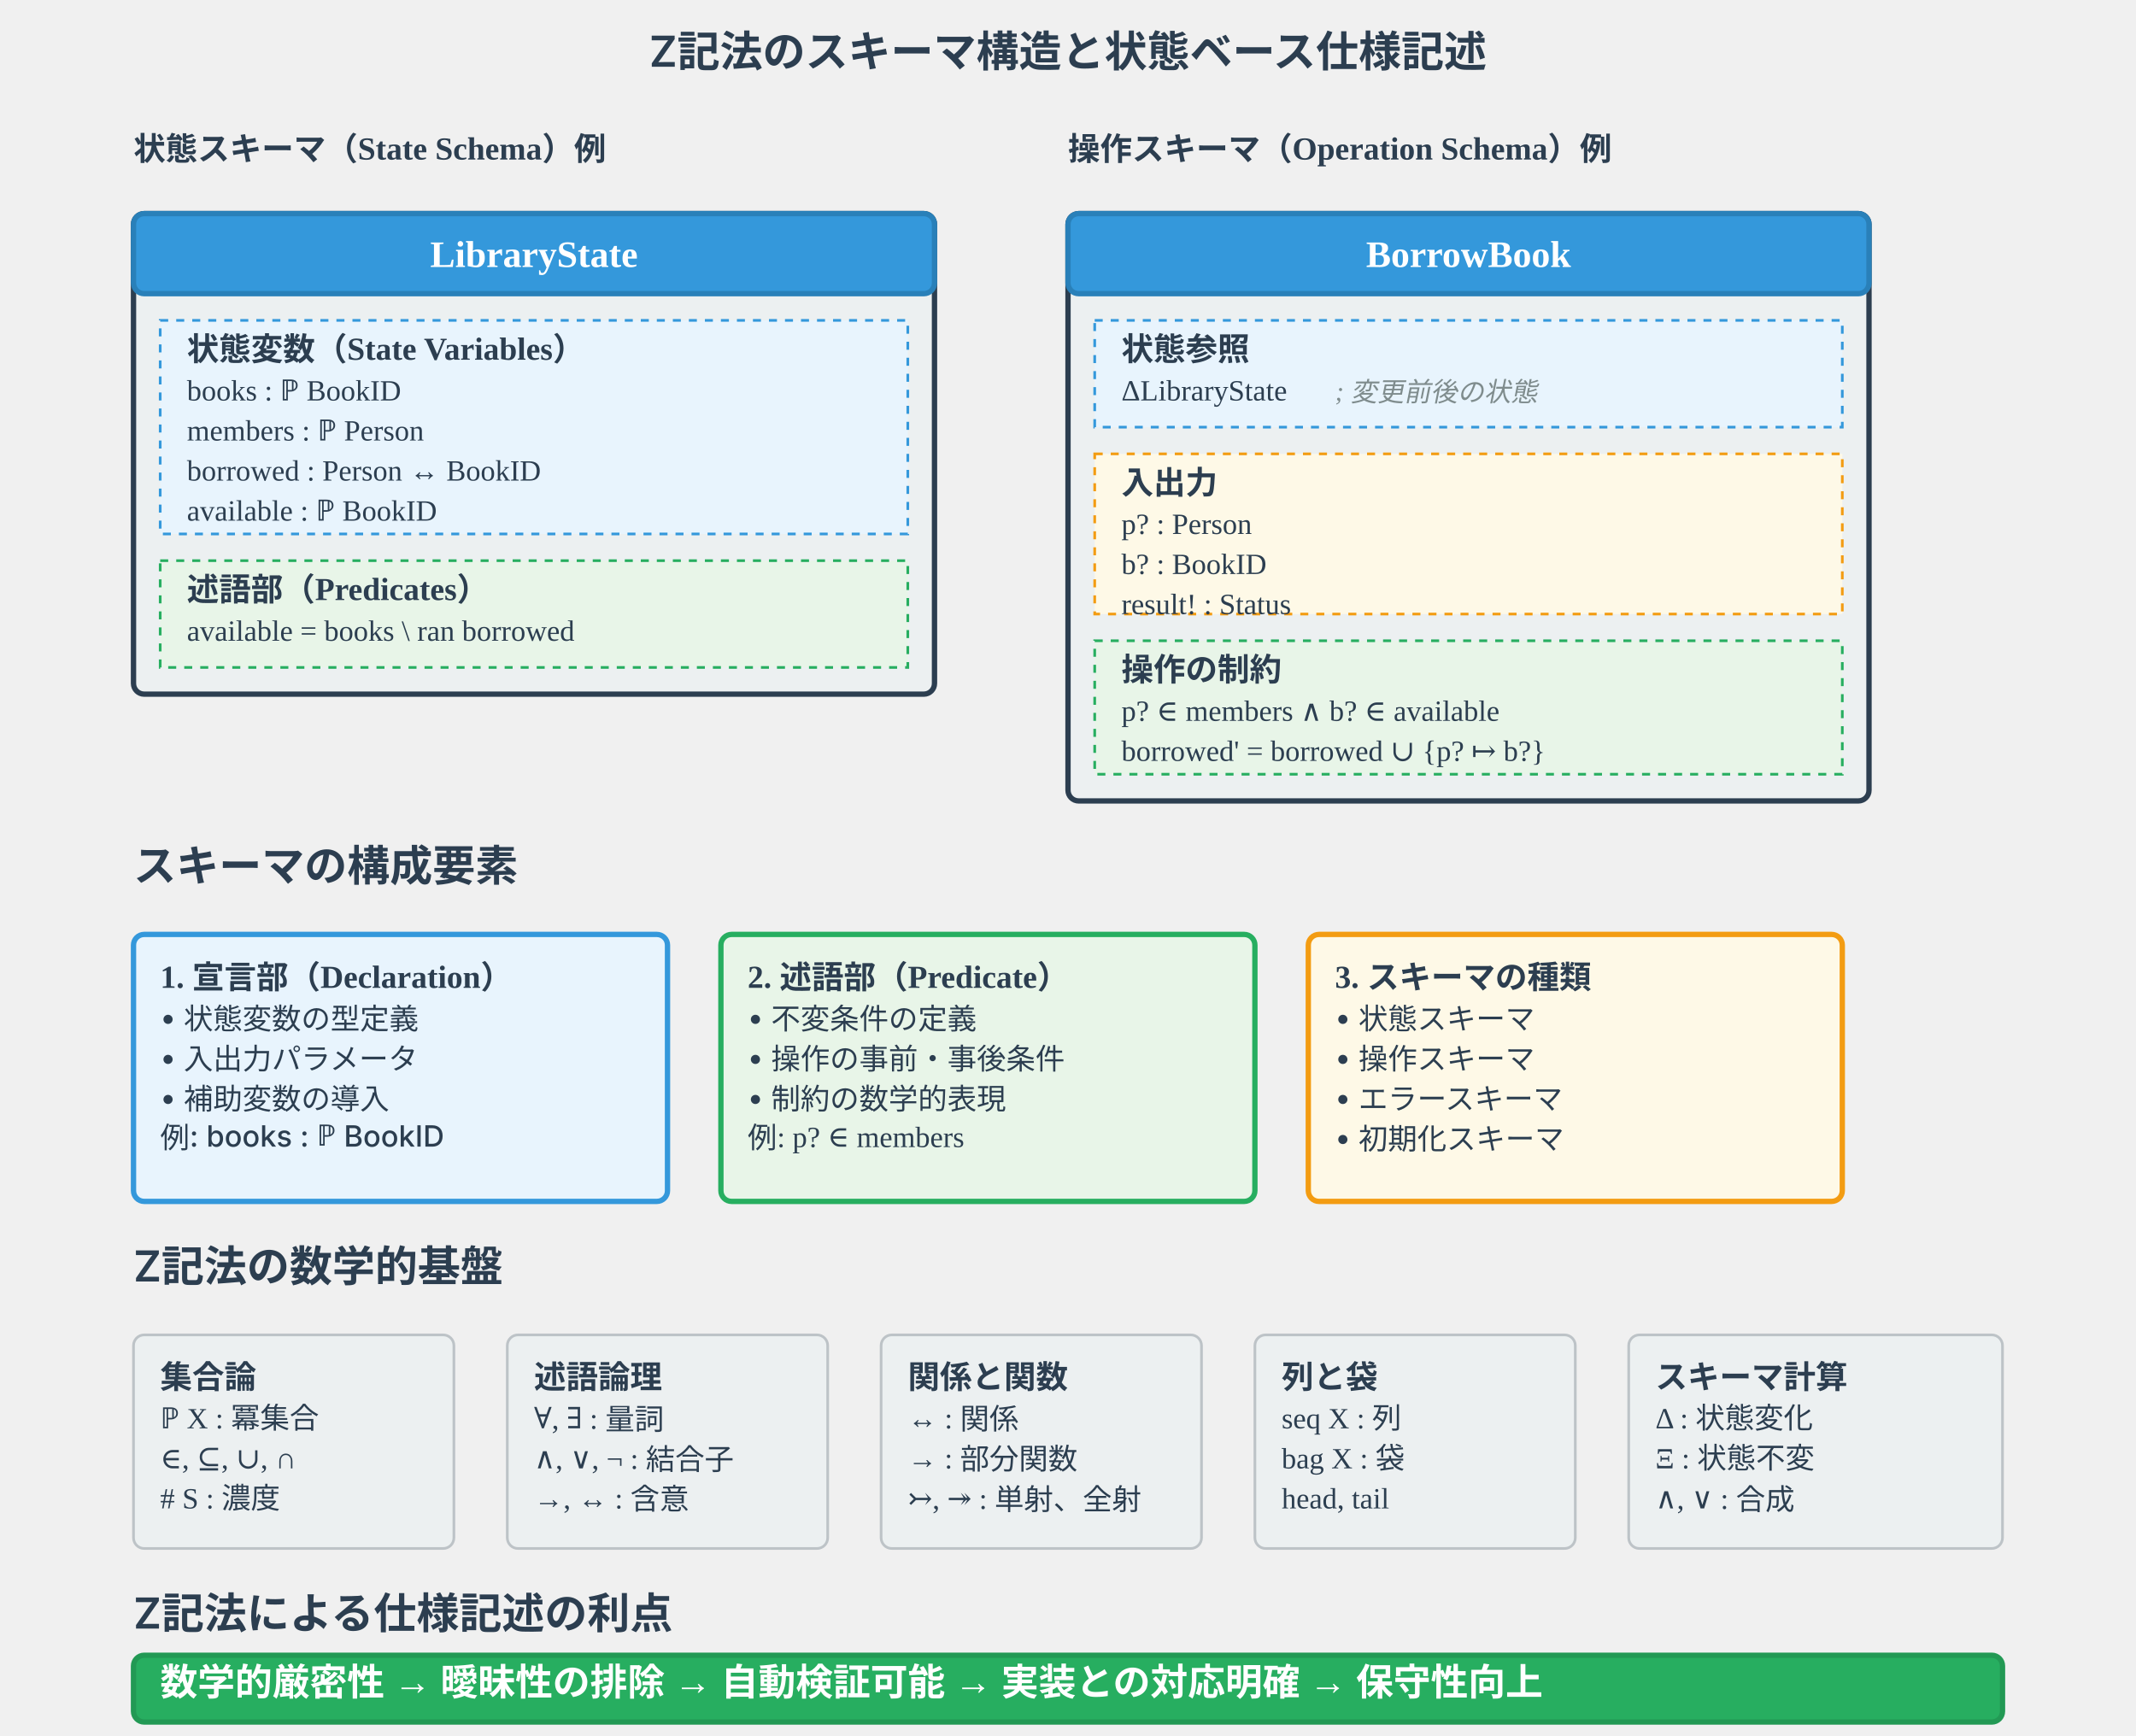
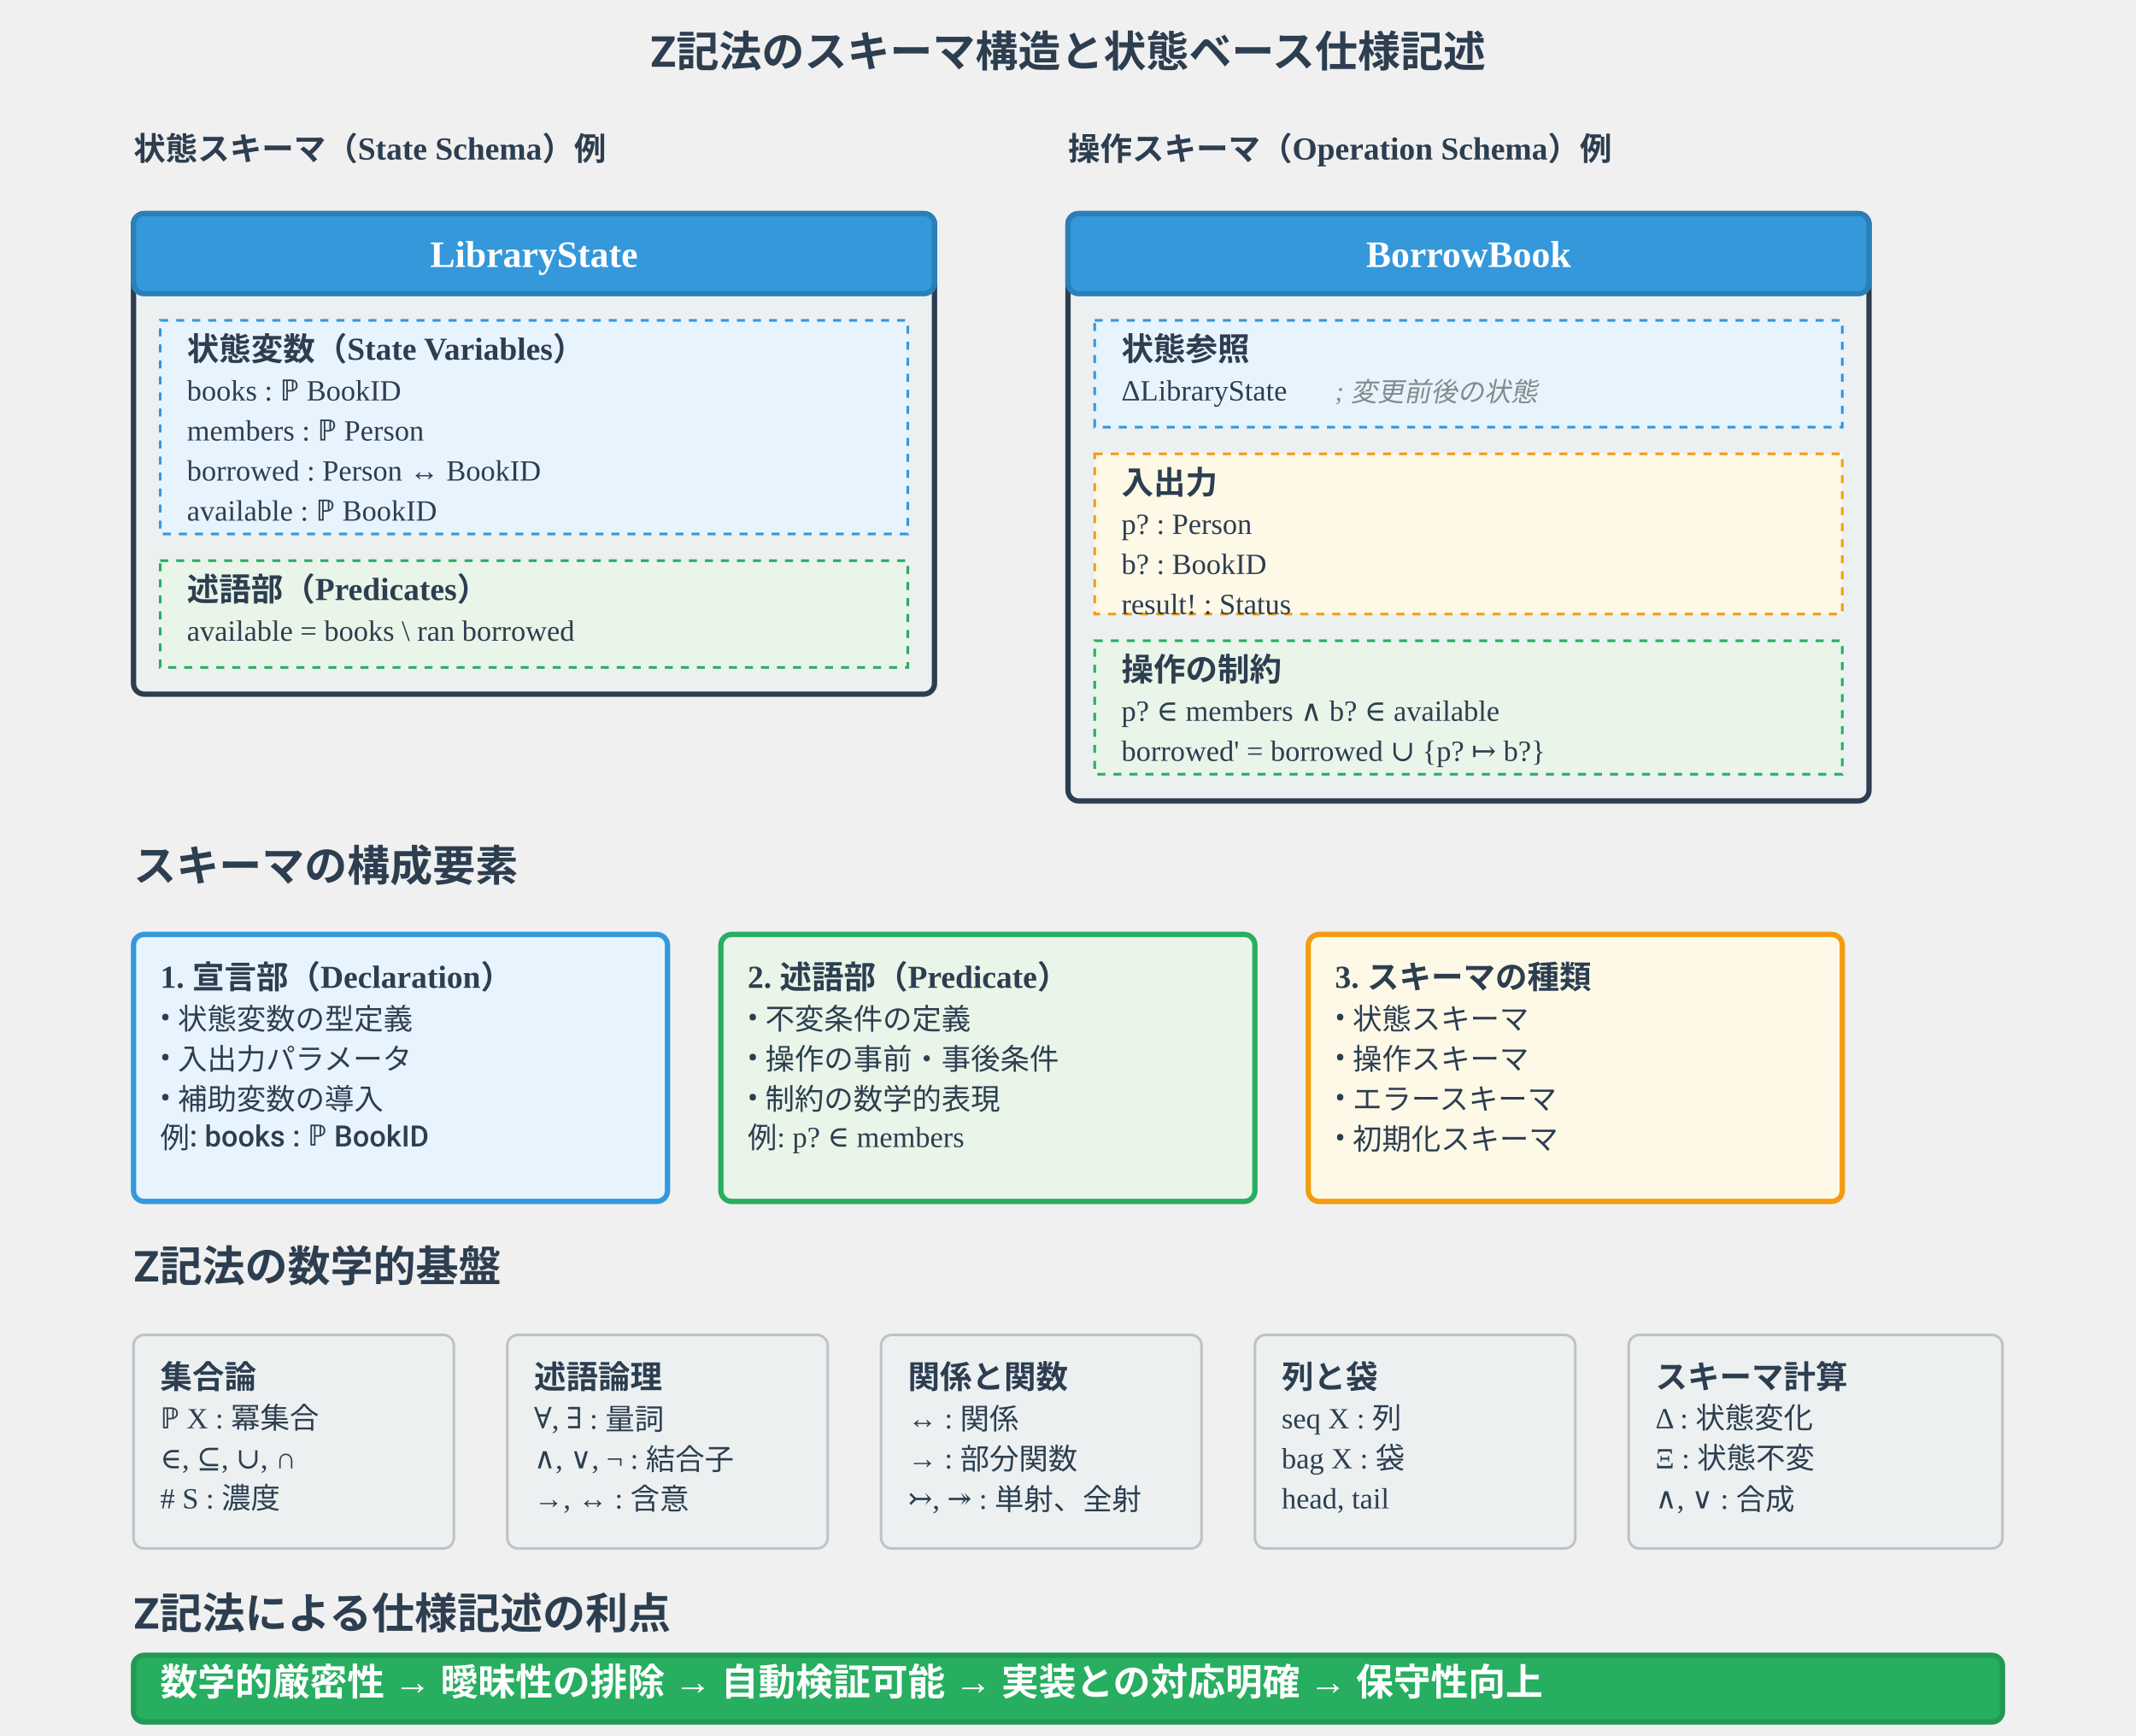
<svg xmlns="http://www.w3.org/2000/svg" viewBox="0 0 800 650">
  <defs>
    <style>
      .diagram-text { 
-         font-family: 'Inter', -apple-system, BlinkMacSystemFont, sans-serif; 
+         font-family: -apple-system, BlinkMacSystemFont, 'Segoe UI', Roboto, 'Helvetica Neue', Arial, 'Noto Sans', sans-serif, 'Apple Color Emoji', 'Segoe UI Emoji', 'Segoe UI Symbol', 'Noto Color Emoji'; 
        font-size: 11px; 
        fill: var(--text-color, #2c3e50);
        font-weight: 500;
      }
      .title-text { 
-         font-family: 'Inter', -apple-system, BlinkMacSystemFont, sans-serif; 
+         font-family: -apple-system, BlinkMacSystemFont, 'Segoe UI', Roboto, 'Helvetica Neue', Arial, 'Noto Sans', sans-serif, 'Apple Color Emoji', 'Segoe UI Emoji', 'Segoe UI Symbol', 'Noto Color Emoji'; 
        font-size: 16px; 
        fill: var(--text-color, #2c3e50);
        font-weight: 600;
      }
      .schema-box {
        fill: var(--bg-color, #ecf0f1);
        stroke: var(--text-color, #2c3e50);
        stroke-width: 2;
        rx: 4;
      }
      .schema-header {
        fill: var(--accent-color, #3498db);
        stroke: var(--border-color, #2980b9);
        stroke-width: 2;
        rx: 4;
      }
      .state-section {
        fill: var(--info-color, #e8f4fd);
        stroke: var(--info-color, #3498db);
        stroke-width: 1;
        stroke-dasharray: 3,3;
      }
      .predicate-section {
        fill: var(--success-light, #e8f5e8);
        stroke: var(--success-color, #27ae60);
        stroke-width: 1;
        stroke-dasharray: 3,3;
      }
      .operation-section {
        fill: var(--warning-light, #fef9e7);
        stroke: var(--warning-color, #f39c12);
        stroke-width: 1;
        stroke-dasharray: 3,3;
      }
      .schema-title {
        font-weight: 600;
        font-size: 14px;
        fill: white;
      }
      .section-title {
        font-weight: 600;
        font-size: 12px;
        fill: var(--text-color, #2c3e50);
      }
      .math-text {
        font-family: 'Times New Roman', serif;
        font-size: 11px;
        fill: var(--text-color, #2c3e50);
      }
      .comment-text {
        font-style: italic;
        font-size: 10px;
        fill: var(--secondary-color, #7f8c8d);
      }
      .arrow {
        stroke: var(--secondary-color, #7f8c8d);
        stroke-width: 2;
        marker-end: url(#arrowhead);
      }
    </style>
    <marker id="arrowhead" markerWidth="10" markerHeight="7" refX="9" refY="3.5" orient="auto">
      <polygon points="0 0, 10 3.5, 0 7" fill="var(--secondary-color, #7f8c8d)" />
    </marker>
  </defs>
  <text x="400" y="25" class="title-text" text-anchor="middle">Z記法のスキーマ構造と状態ベース仕様記述</text>
  <text x="50" y="60" class="section-title">状態スキーマ（State Schema）例</text>
  <rect x="50" y="80" width="300" height="180" class="schema-box" />
  <rect x="50" y="80" width="300" height="30" class="schema-header" />
  <text x="200" y="100" class="schema-title" text-anchor="middle">LibraryState</text>
  <rect x="60" y="120" width="280" height="80" class="state-section" />
  <text x="70" y="135" class="section-title">状態変数（State Variables）</text>
  <text x="70" y="150" class="math-text">books : ℙ BookID</text>
  <text x="70" y="165" class="math-text">members : ℙ Person</text>
  <text x="70" y="180" class="math-text">borrowed : Person ↔ BookID</text>
  <text x="70" y="195" class="math-text">available : ℙ BookID</text>
  <rect x="60" y="210" width="280" height="40" class="predicate-section" />
  <text x="70" y="225" class="section-title">述語部（Predicates）</text>
  <text x="70" y="240" class="math-text">available = books \ ran borrowed</text>
  <text x="400" y="60" class="section-title">操作スキーマ（Operation Schema）例</text>
  <rect x="400" y="80" width="300" height="220" class="schema-box" />
  <rect x="400" y="80" width="300" height="30" class="schema-header" />
  <text x="550" y="100" class="schema-title" text-anchor="middle">BorrowBook</text>
  <rect x="410" y="120" width="280" height="40" class="state-section" />
  <text x="420" y="135" class="section-title">状態参照</text>
  <text x="420" y="150" class="math-text">ΔLibraryState</text>
  <text x="500" y="150" class="comment-text">; 変更前後の状態</text>
  <rect x="410" y="170" width="280" height="60" class="operation-section" />
  <text x="420" y="185" class="section-title">入出力</text>
  <text x="420" y="200" class="math-text">p? : Person</text>
  <text x="420" y="215" class="math-text">b? : BookID</text>
  <text x="420" y="230" class="math-text">result! : Status</text>
  <rect x="410" y="240" width="280" height="50" class="predicate-section" />
  <text x="420" y="255" class="section-title">操作の制約</text>
  <text x="420" y="270" class="math-text">p? ∈ members ∧ b? ∈ available</text>
  <text x="420" y="285" class="math-text">borrowed' = borrowed ∪ {p? ↦ b?}</text>
  <text x="50" y="330" class="title-text">スキーマの構成要素</text>
  <rect x="50" y="350" width="200" height="100" fill="var(--info-light, #e8f4fd)" stroke="var(--info-color, #3498db)" stroke-width="2" rx="4" />
  <text x="60" y="370" class="section-title">1. 宣言部（Declaration）</text>
  <text x="60" y="385" class="diagram-text">• 状態変数の型定義</text>
  <text x="60" y="400" class="diagram-text">• 入出力パラメータ</text>
  <text x="60" y="415" class="diagram-text">• 補助変数の導入</text>
  <text x="60" y="430" class="diagram-text">例: books : ℙ BookID</text>
  <rect x="270" y="350" width="200" height="100" fill="var(--success-light, #e8f5e8)" stroke="var(--success-color, #27ae60)" stroke-width="2" rx="4" />
  <text x="280" y="370" class="section-title">2. 述語部（Predicate）</text>
  <text x="280" y="385" class="diagram-text">• 不変条件の定義</text>
  <text x="280" y="400" class="diagram-text">• 操作の事前・事後条件</text>
  <text x="280" y="415" class="diagram-text">• 制約の数学的表現</text>
  <text x="280" y="430" class="math-text">例: p? ∈ members</text>
  <rect x="490" y="350" width="200" height="100" fill="var(--warning-light, #fef9e7)" stroke="var(--warning-color, #f39c12)" stroke-width="2" rx="4" />
  <text x="500" y="370" class="section-title">3. スキーマの種類</text>
  <text x="500" y="385" class="diagram-text">• 状態スキーマ</text>
  <text x="500" y="400" class="diagram-text">• 操作スキーマ</text>
  <text x="500" y="415" class="diagram-text">• エラースキーマ</text>
  <text x="500" y="430" class="diagram-text">• 初期化スキーマ</text>
  <text x="50" y="480" class="title-text">Z記法の数学的基盤</text>
  <rect x="50" y="500" width="120" height="80" fill="var(--bg-color, #ecf0f1)" stroke="var(--border-color, #bdc3c7)" stroke-width="1" rx="4" />
  <text x="60" y="520" class="section-title">集合論</text>
  <text x="60" y="535" class="math-text">ℙ X : 冪集合</text>
  <text x="60" y="550" class="math-text">∈, ⊆, ∪, ∩</text>
  <text x="60" y="565" class="math-text"># S : 濃度</text>
  <rect x="190" y="500" width="120" height="80" fill="var(--bg-color, #ecf0f1)" stroke="var(--border-color, #bdc3c7)" stroke-width="1" rx="4" />
  <text x="200" y="520" class="section-title">述語論理</text>
  <text x="200" y="535" class="math-text">∀, ∃ : 量詞</text>
  <text x="200" y="550" class="math-text">∧, ∨, ¬ : 結合子</text>
  <text x="200" y="565" class="math-text">→, ↔ : 含意</text>
  <rect x="330" y="500" width="120" height="80" fill="var(--bg-color, #ecf0f1)" stroke="var(--border-color, #bdc3c7)" stroke-width="1" rx="4" />
  <text x="340" y="520" class="section-title">関係と関数</text>
  <text x="340" y="535" class="math-text">↔ : 関係</text>
  <text x="340" y="550" class="math-text">→ : 部分関数</text>
  <text x="340" y="565" class="math-text">↣, ↠ : 単射、全射</text>
  <rect x="470" y="500" width="120" height="80" fill="var(--bg-color, #ecf0f1)" stroke="var(--border-color, #bdc3c7)" stroke-width="1" rx="4" />
  <text x="480" y="520" class="section-title">列と袋</text>
  <text x="480" y="535" class="math-text">seq X : 列</text>
  <text x="480" y="550" class="math-text">bag X : 袋</text>
  <text x="480" y="565" class="math-text">head, tail</text>
  <rect x="610" y="500" width="140" height="80" fill="var(--bg-color, #ecf0f1)" stroke="var(--border-color, #bdc3c7)" stroke-width="1" rx="4" />
  <text x="620" y="520" class="section-title">スキーマ計算</text>
  <text x="620" y="535" class="math-text">Δ : 状態変化</text>
  <text x="620" y="550" class="math-text">Ξ : 状態不変</text>
  <text x="620" y="565" class="math-text">∧, ∨ : 合成</text>
  <text x="50" y="610" class="title-text">Z記法による仕様記述の利点</text>
  <rect x="50" y="620" width="700" height="25" fill="var(--success-color, #27ae60)" stroke="var(--border-color, #229954)" stroke-width="2" rx="4" />
  <text x="60" y="635" class="schema-title">数学的厳密性 → 曖昧性の排除 → 自動検証可能 → 実装との対応明確 → 保守性向上</text>
</svg>
